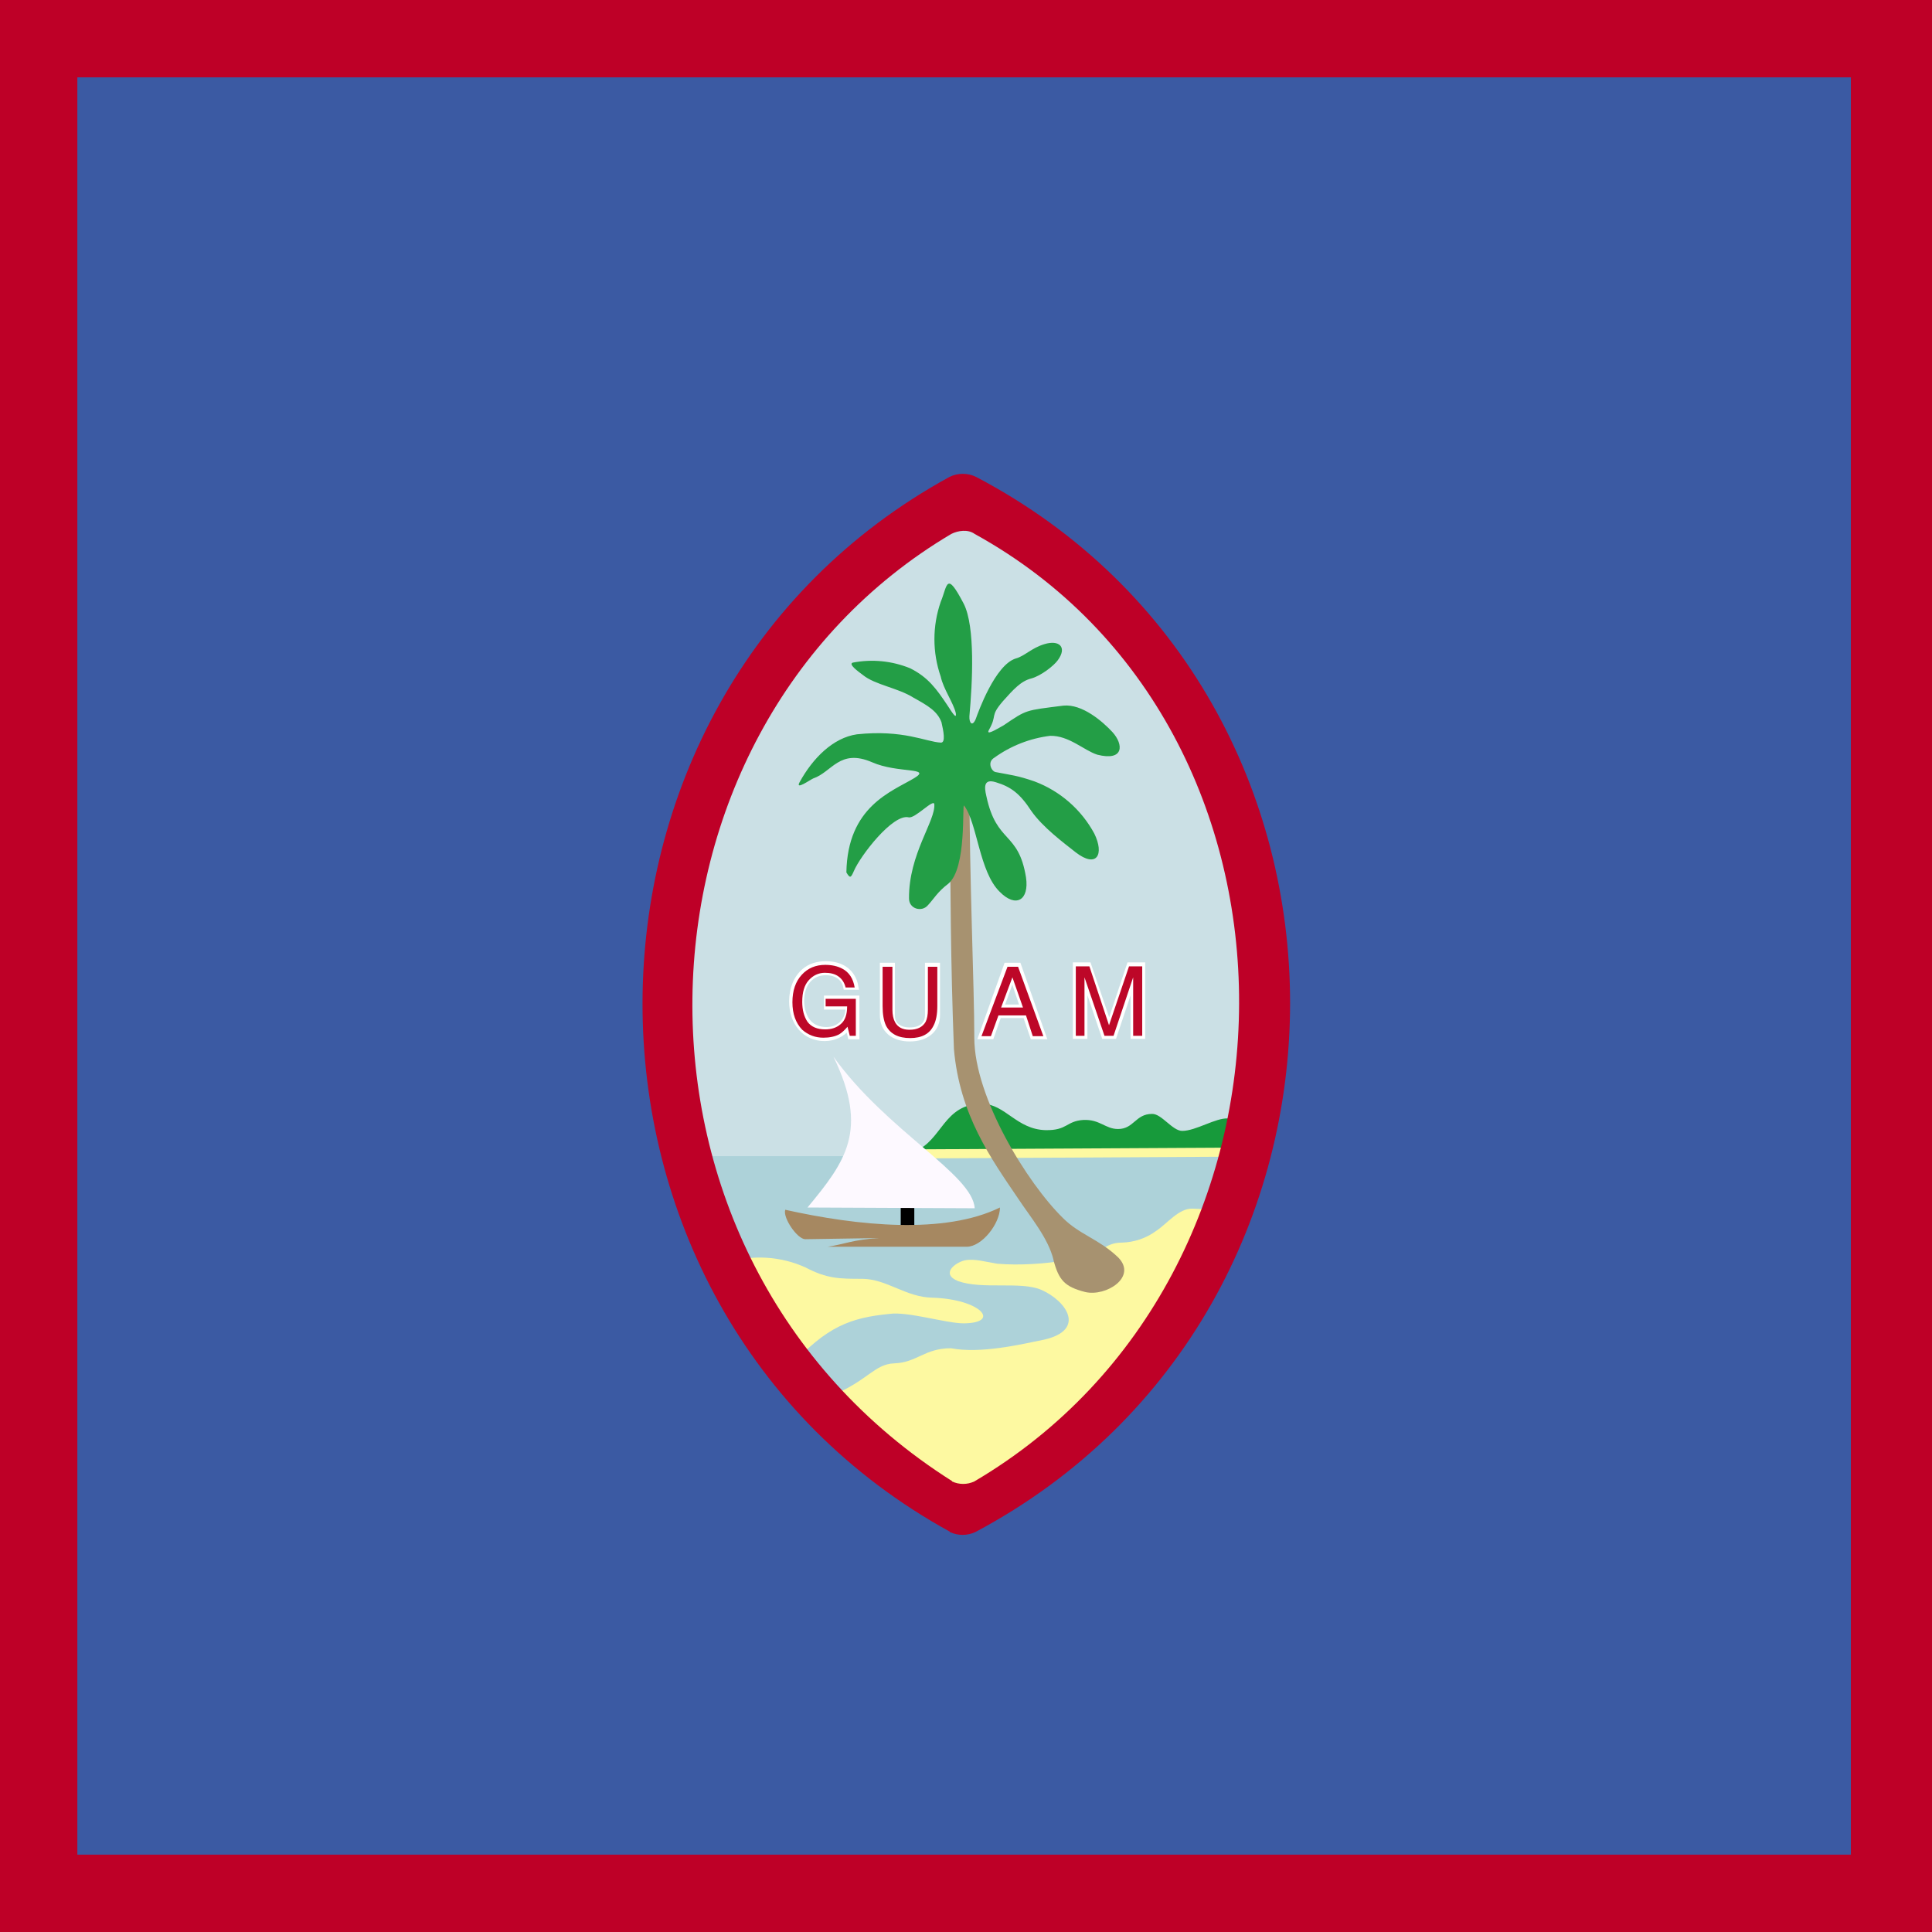
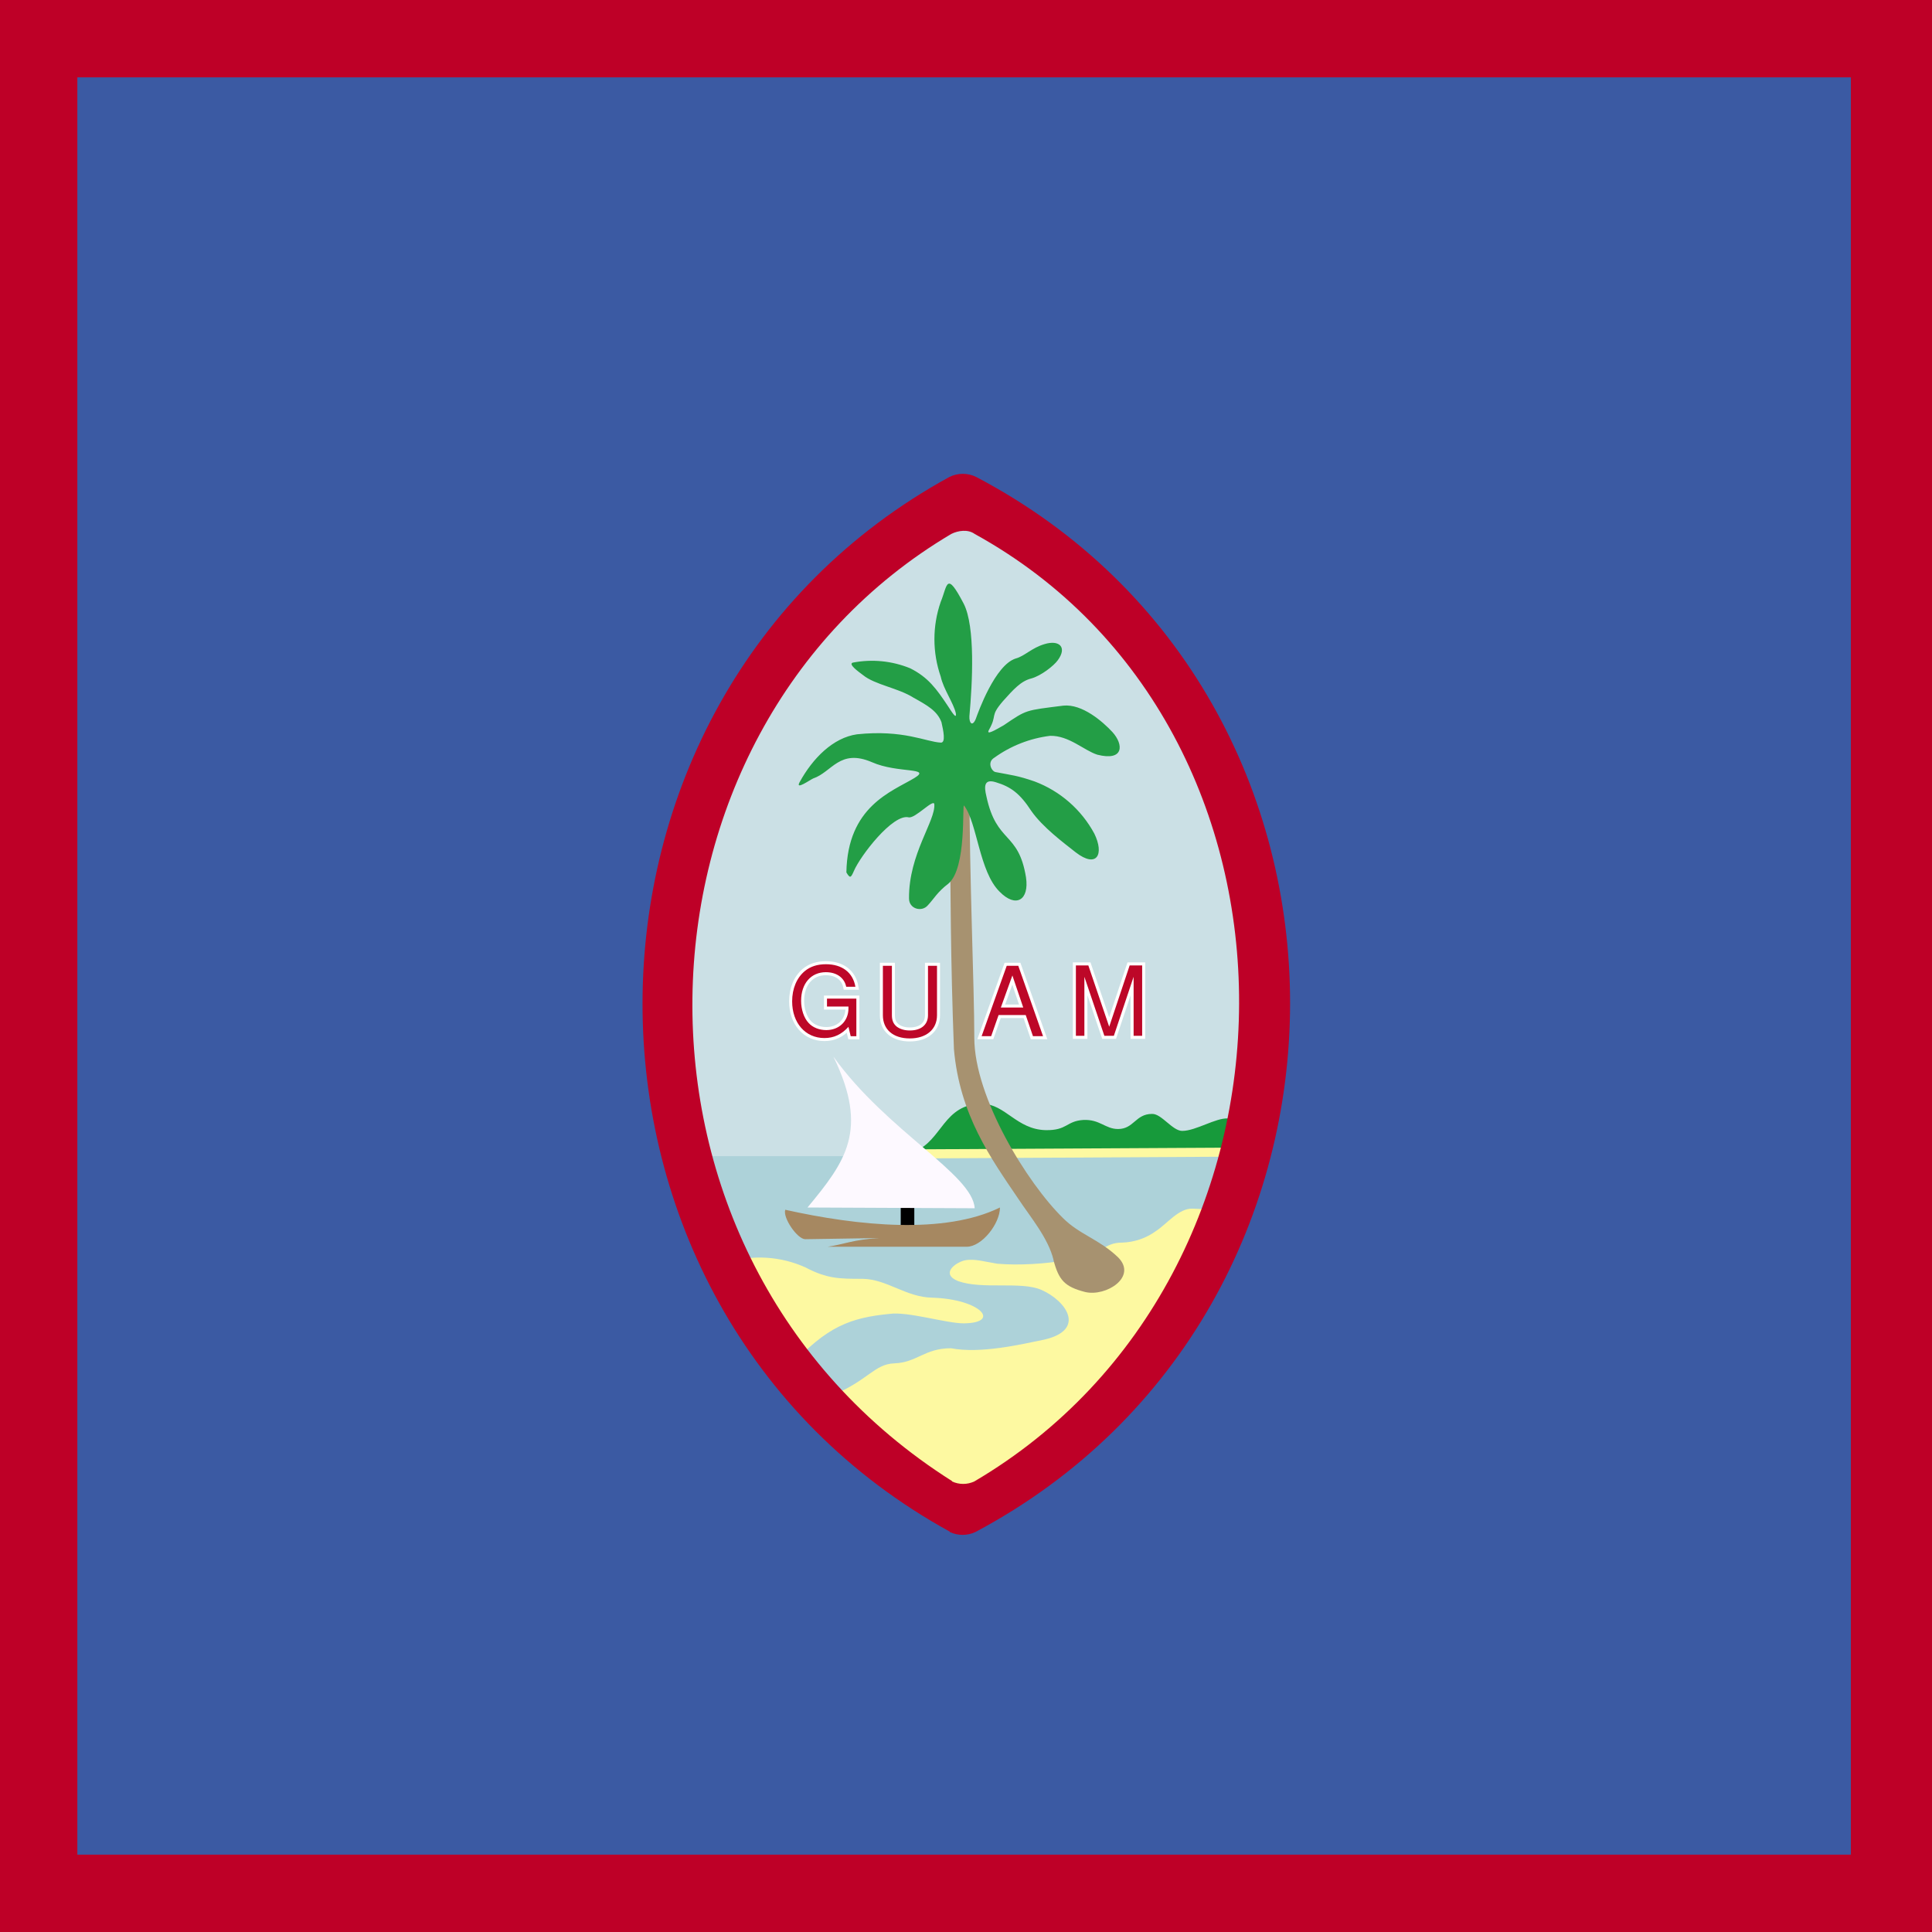
<svg xmlns="http://www.w3.org/2000/svg" id="flag-icons-gu" viewBox="0 0 512 512">
  <path fill="#be0027" fill-rule="evenodd" d="M0 0h512v512H0z" />
  <path fill="#3b5aa3" fill-rule="evenodd" d="M20.5 20.5h470v471h-470z" />
  <path fill="#cbe0e5" fill-rule="evenodd" d="M251.9 396.1c1.8 1 4.7 1 6.3.1 103.3-55 103.4-205.8.1-260a7.5 7.5 0 0 0-6.6.1c-100.7 55.1-101 204.2.2 259.8z" />
  <path fill="#add2d9" fill-rule="evenodd" d="M251.9 398.9c1.6 1.3 4.8 1.1 6.3 0 76.1-57 76.6-92.5 73.2-92.5H180.7c-2.3 0 1.3 36.1 71.2 92.4z" />
  <path fill="#fdf9a1" fill-rule="evenodd" d="M192.6 334.6a29.3 29.3 0 0 1 20.9 1.3c5.7 3 9 3 15.1 3 6.5.1 11.5 4.9 18.5 5 12.8.4 18.3 6.7 8.3 6.8-4.7 0-14.8-3.2-19.7-2.5-10.2 1-16.7 3.3-26.3 14l11.1 7.6c9.6-4 11.2-8.3 16.5-8.5 6-.2 8-4 15-4 7.9 1.5 18.5-1 24.8-2.3 11.1-2.6 5.8-10.3-.9-13.2-5.4-2.3-15.6 0-22-2.3-4.7-1.9-.8-4.9 1.8-5.5 2.6-.5 5.4.4 8.6.9 5.8.5 13 0 18-.9 10.5-1.6 10-4.7 15.1-4.7a16 16 0 0 0 9-3.1c3-2 6-6 9.6-5.9l9.6.4L312 351l-38 38.8-19.8 7.5L211 369l-22-33.5 3.5-.9z" />
  <path fill="#179a3b" fill-rule="evenodd" d="m242.4 305.1 87-.4 1.6-7.7-5.6-.6c-3.2-.2-8.5 3.3-12.1 3.3-2.6 0-5.5-4.6-8-4.5-4.4 0-4.8 4-9 4-3.4 0-4.8-2.6-9.2-2.4-4.6.3-4.2 2.8-10 2.7-7.7-.2-10.7-6.9-16.8-7-10.3 0-10.6 9.8-17.9 12.6z" />
  <path fill="#fdf9a1" fill-rule="evenodd" d="m242.4 307 89.6-.5v-2.4l-91.6.5 2 2.4z" />
  <path fill="#a79270" fill-rule="evenodd" d="M279.2 334c1.4 5.2 2.9 7 8.4 8.4 5.5 1.3 13.9-4 8.7-9.2-5-4.8-10.2-6-14.6-10.4-9.4-9.2-23.5-31.9-23.5-47.8 0-13.8-1.3-41.9-1.3-68.5 0-1.8-5.2 4.8-5.2 6.5.2 23.6.2 41.3 1.1 65 1.5 17.4 9.8 29 17 39.6 3.3 5 8 10.5 9.4 16.3z" />
  <text x="465.1" y="269.5" fill="#bd0728" stroke="#fff" stroke-width="1.6" font-family="helvetica" font-size="25.6" transform="translate(-256.3 5)">
    <tspan>G</tspan>
  </text>
  <text x="488.1" y="269.6" fill="#bd0728" stroke="#fff" stroke-width="1.6" font-family="helvetica" font-size="25.6" transform="translate(-256.3 5)">
    <tspan>U</tspan>
  </text>
  <text x="516" y="269.6" fill="#bd0728" stroke="#fff" stroke-width="1.6" font-family="helvetica" font-size="25.6" transform="translate(-256.3 5)">
    <tspan>A</tspan>
  </text>
  <text x="539.5" y="269.5" fill="#bd0728" stroke="#fff" stroke-width="1.6" font-family="helvetica" font-size="25.6" transform="translate(-256.3 5)">
    <tspan>M</tspan>
  </text>
  <path fill="#239e46" fill-rule="evenodd" d="M211.9 207.3c-1.2 2.2 2.7-.6 3.6-1 5-1.7 7-8 15.6-4.3 6.8 3 16 1.3 11.2 4.2-6 3.6-17.7 7.5-18 25 1 1.7 1.2 1.4 2-.4 1.7-4 10.3-15.2 14.5-14.2 1.7.4 6.6-5 6.8-3.5.4 4.4-6.8 13.2-6.7 25 0 2.8 3.4 3.7 5 1.8 1.6-1.7 2.5-3.5 5.4-5.7 5-4.1 3.6-21.5 4.2-20.7 3.5 4.6 4 17.5 9.4 22.8 4.3 4.4 7.9 2.3 7-3.8-2-12.3-7.8-8.8-10.5-21.5-.6-2.5-.7-4.7 2.5-3.7 4 1.2 6.4 3 9.4 7.6 3 4.3 8.5 8.4 11.8 11 5.6 4.3 7.6.5 4.9-5a30 30 0 0 0-15.8-13.8c-4.6-1.6-6.3-1.7-10.4-2.5-1-.2-2.3-2.6-.3-3.8a32 32 0 0 1 14.8-5.8c5-.1 9 3.9 12.5 5 7.1 1.8 7-2.7 4-6-2.6-2.8-8-7.5-13-7-10.2 1.3-9.6 1-15.8 5.2-2.3 1.3-4.8 2.8-3.9 1.2 2.3-4.1.1-3.4 3.7-7.6 2.7-3 4.7-5.3 7.5-6 2.6-.7 6-3.4 7-4.8 2.6-3.5.4-5.5-3.5-4.3-3.4 1-5.3 3.2-7.6 3.8-5.5 1.7-10 14.3-10.6 16-.9 2.2-1.8 1.1-1.7-.7.8-8.8 1.6-23.7-1.5-29.8-4.7-9-4.3-4.8-6.1-.5a30.2 30.2 0 0 0 0 19.8c.7 3.3 3.4 7 4 9.7.3 2-1.3-.7-2.1-1.9-3-4.5-5.2-7.6-10-10a26.8 26.8 0 0 0-15.2-1.5c-1.3.4 1.5 2.4 2.7 3.3 3.2 2.6 9.3 3.4 13.4 6 3.6 2 6.3 3.5 7.4 6.5.5 2.2 1.2 5.5-.2 5.4-3.9-.2-9.9-3.5-22.2-2.2-6.3.9-11.7 6.3-15.2 12.7z" />
  <path fill-rule="evenodd" d="M238.7 319.8h3.6v6h-3.6z" />
  <path fill="#fdf9ff" fill-rule="evenodd" d="M221 280.2c14.1 19.6 36.8 31 37.3 40L214 320c10.1-12.2 16.3-20.5 6.9-39.9z" />
  <path fill="#a68861" fill-rule="evenodd" d="M208.1 320.6c19.3 4.3 42.2 6.6 56.9-.6 0 4.3-4.8 10.4-8.8 10.4h-36.9c4.3-.6 6.7-1.9 13.7-2.3l-19.6.3c-2.1 0-6-5.7-5.3-7.8z" />
  <path fill="#be0027" fill-rule="evenodd" d="M251.7 406a8 8 0 0 0 6.8 0c111.1-59.1 111.2-221.3.2-279.6a8 8 0 0 0-7.1 0c-108.3 59.3-108.6 219.7.1 279.5zm.6-13.4a7 7 0 0 0 5.9 0c93-54.7 94.1-199.3.1-251.1-1.8-1.3-4.4-.9-6.2 0-89 52.7-94 191.4.2 251z" />
-   <path fill="#bd0728" d="M218.7 255.7q2.6 0 4.5 1 2.7 1.4 3.3 5h-2.4q-.5-2-2-3-1.3-.9-3.5-.9-2.5 0-4.3 2-1.7 1.9-1.7 5.7 0 3.2 1.4 5.3 1.5 2 4.7 2 2.5 0 4.1-1.4 1.7-1.4 1.7-4.7h-5.7v-2h8v9.8h-1.6l-.6-2.4q-1.2 1.4-2.2 2-1.7.9-4.2.9-3.2 0-5.6-2.1-2.6-2.7-2.6-7.3t2.5-7.3q2.4-2.6 6.2-2.6zm-.4 0z" aria-label="G" font-family="helvetica" font-size="25.6" />
-   <path fill="#bd0728" d="M236.5 256.2v11.4q0 2 .7 3.3 1.1 2 3.8 2 3.1 0 4.3-2.1.6-1.2.6-3.2v-11.4h2.5v10.4q0 3.3-1 5.2-1.6 3.3-6.2 3.3-4.7 0-6.4-3.3-.9-1.9-.9-5.2v-10.4zm4.7 0z" aria-label="U" font-family="helvetica" font-size="25.6" />
-   <path fill="#bd0728" d="m271.1 267-2.8-8-3 8zm-4.1-10.8h2.8l6.7 18.4h-2.8l-1.8-5.5h-7.3l-2 5.5h-2.5z" aria-label="A" font-family="helvetica" font-size="25.6" />
-   <path fill="#bd0728" d="M285.1 256.1h3.6l5.2 15.6 5.3-15.6h3.5v18.4h-2.4V259l-5.2 15.5h-2.4l-5.3-15.5v15.5h-2.3z" aria-label="M" font-family="helvetica" font-size="25.6" />
+   <text x="465.1" y="269.5" fill="#bd0728" font-family="helvetica" font-size="25.6" transform="translate(-256.3 5)">
+     <tspan>G</tspan>
+   </text>
+   <text x="488.1" y="269.6" fill="#bd0728" font-family="helvetica" font-size="25.6" transform="translate(-256.3 5)">
+     <tspan>U</tspan>
+   </text>
+   <text x="516" y="269.6" fill="#bd0728" font-family="helvetica" font-size="25.6" transform="translate(-256.3 5)">
+     <tspan>A</tspan>
+   </text>
+   <text x="539.5" y="269.5" fill="#bd0728" font-family="helvetica" font-size="25.6" transform="translate(-256.3 5)">
+     <tspan>M</tspan>
+   </text>
</svg>
